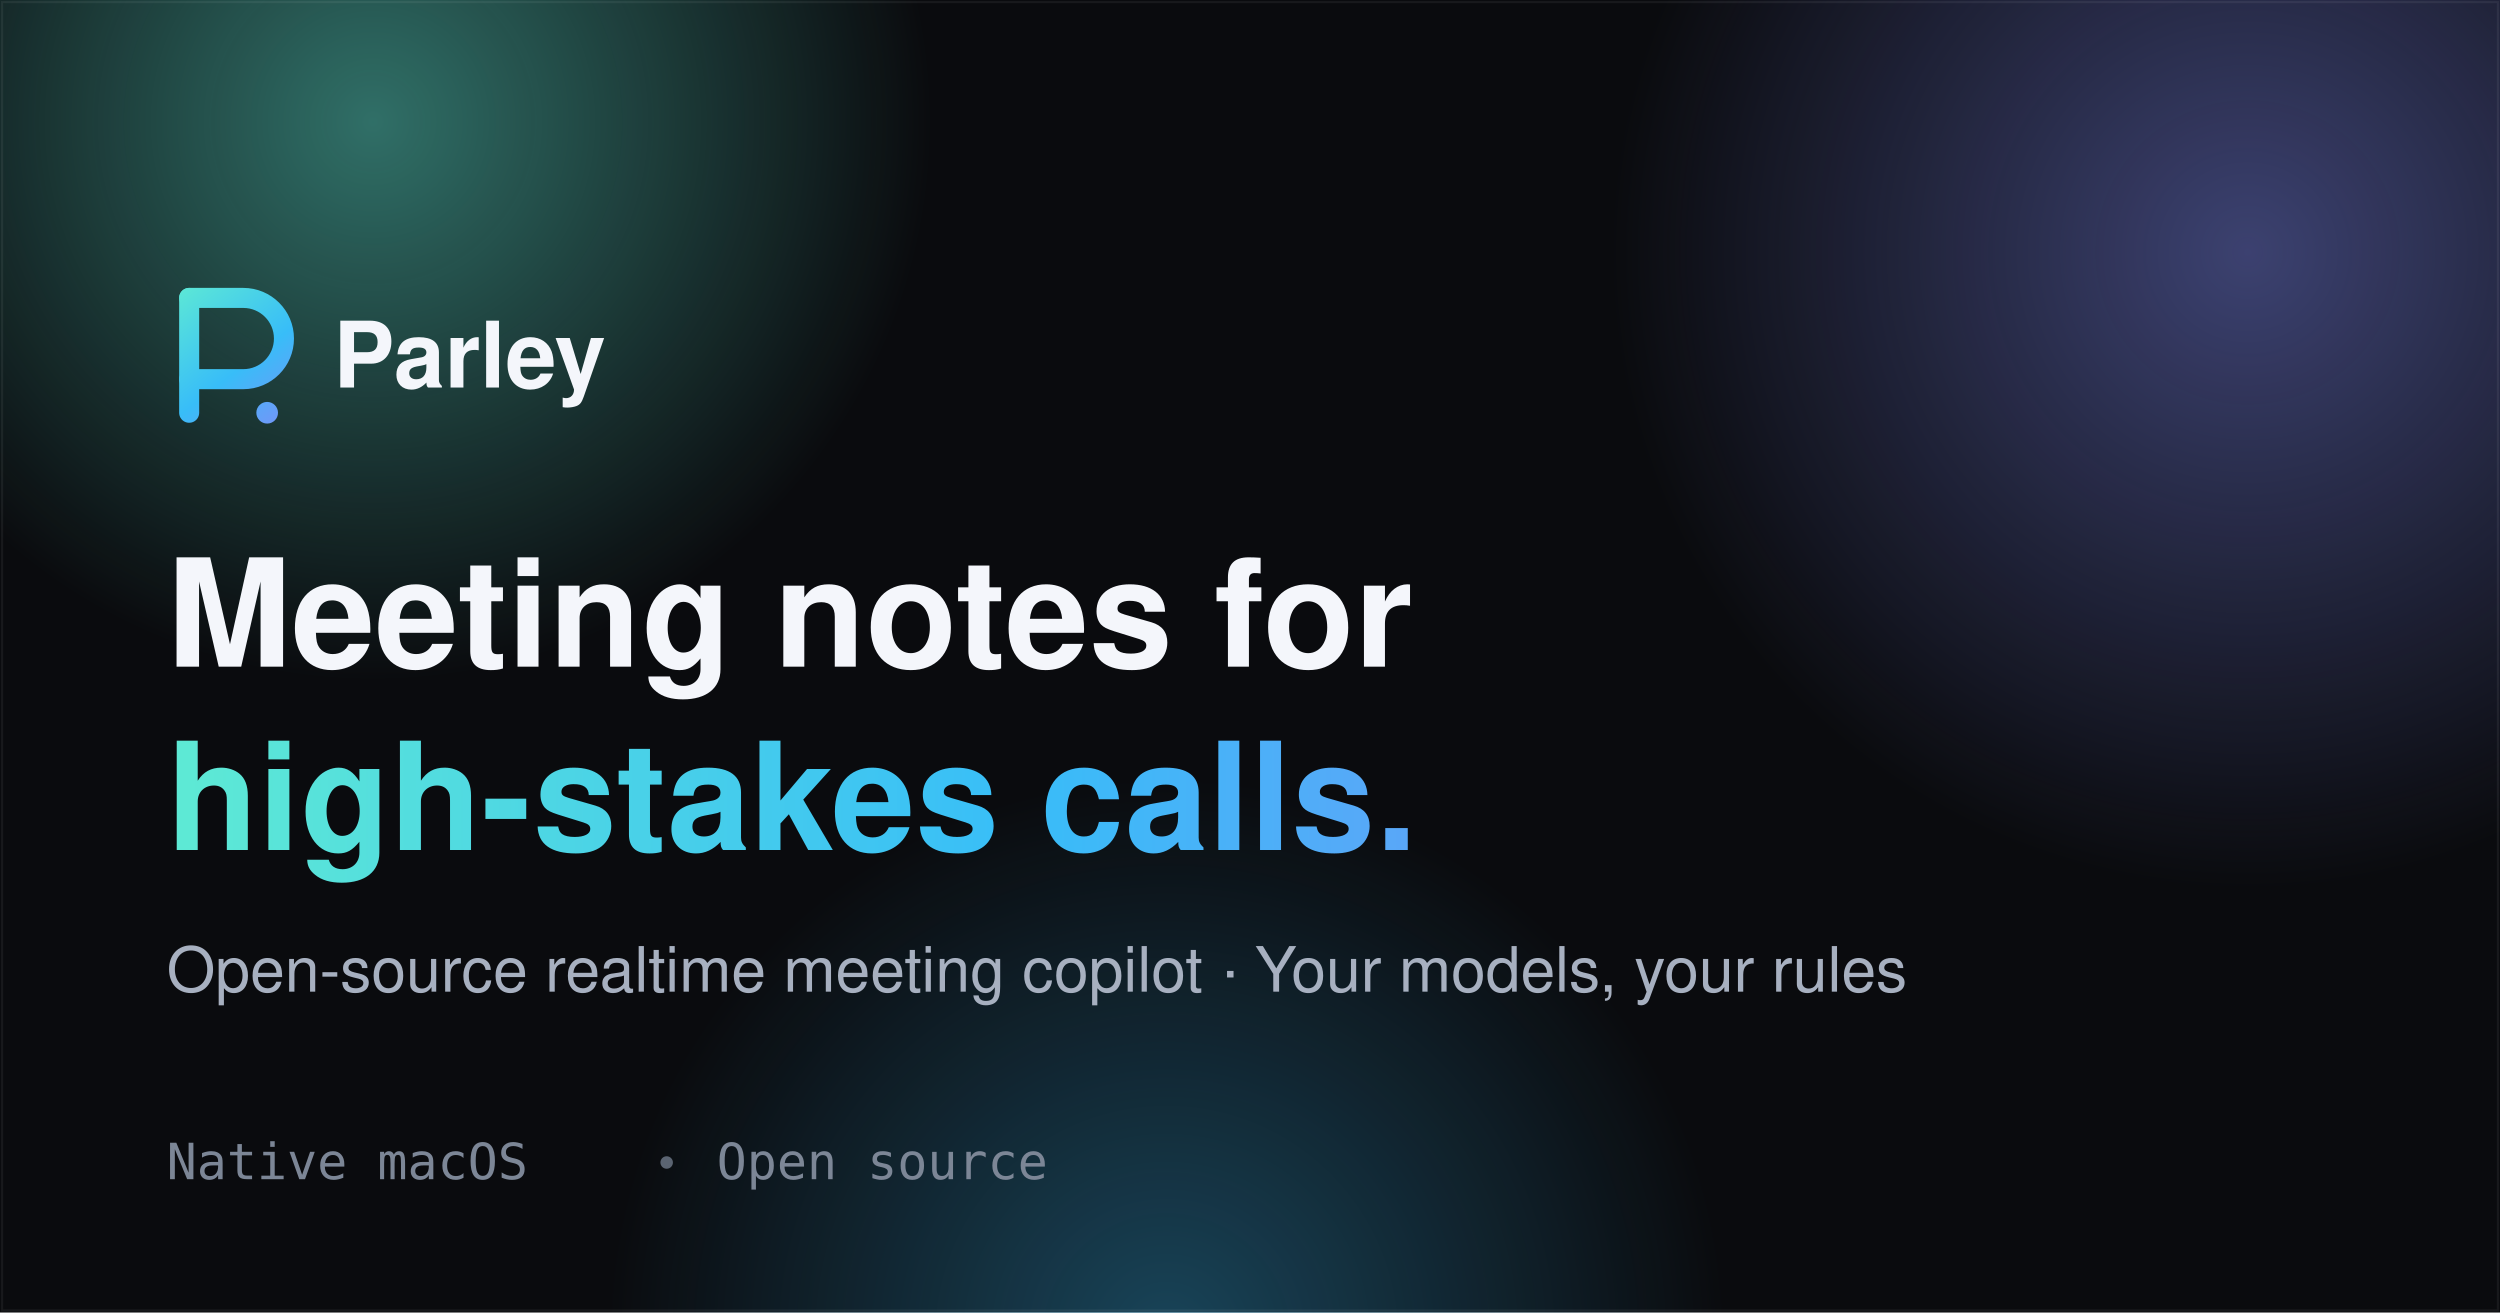
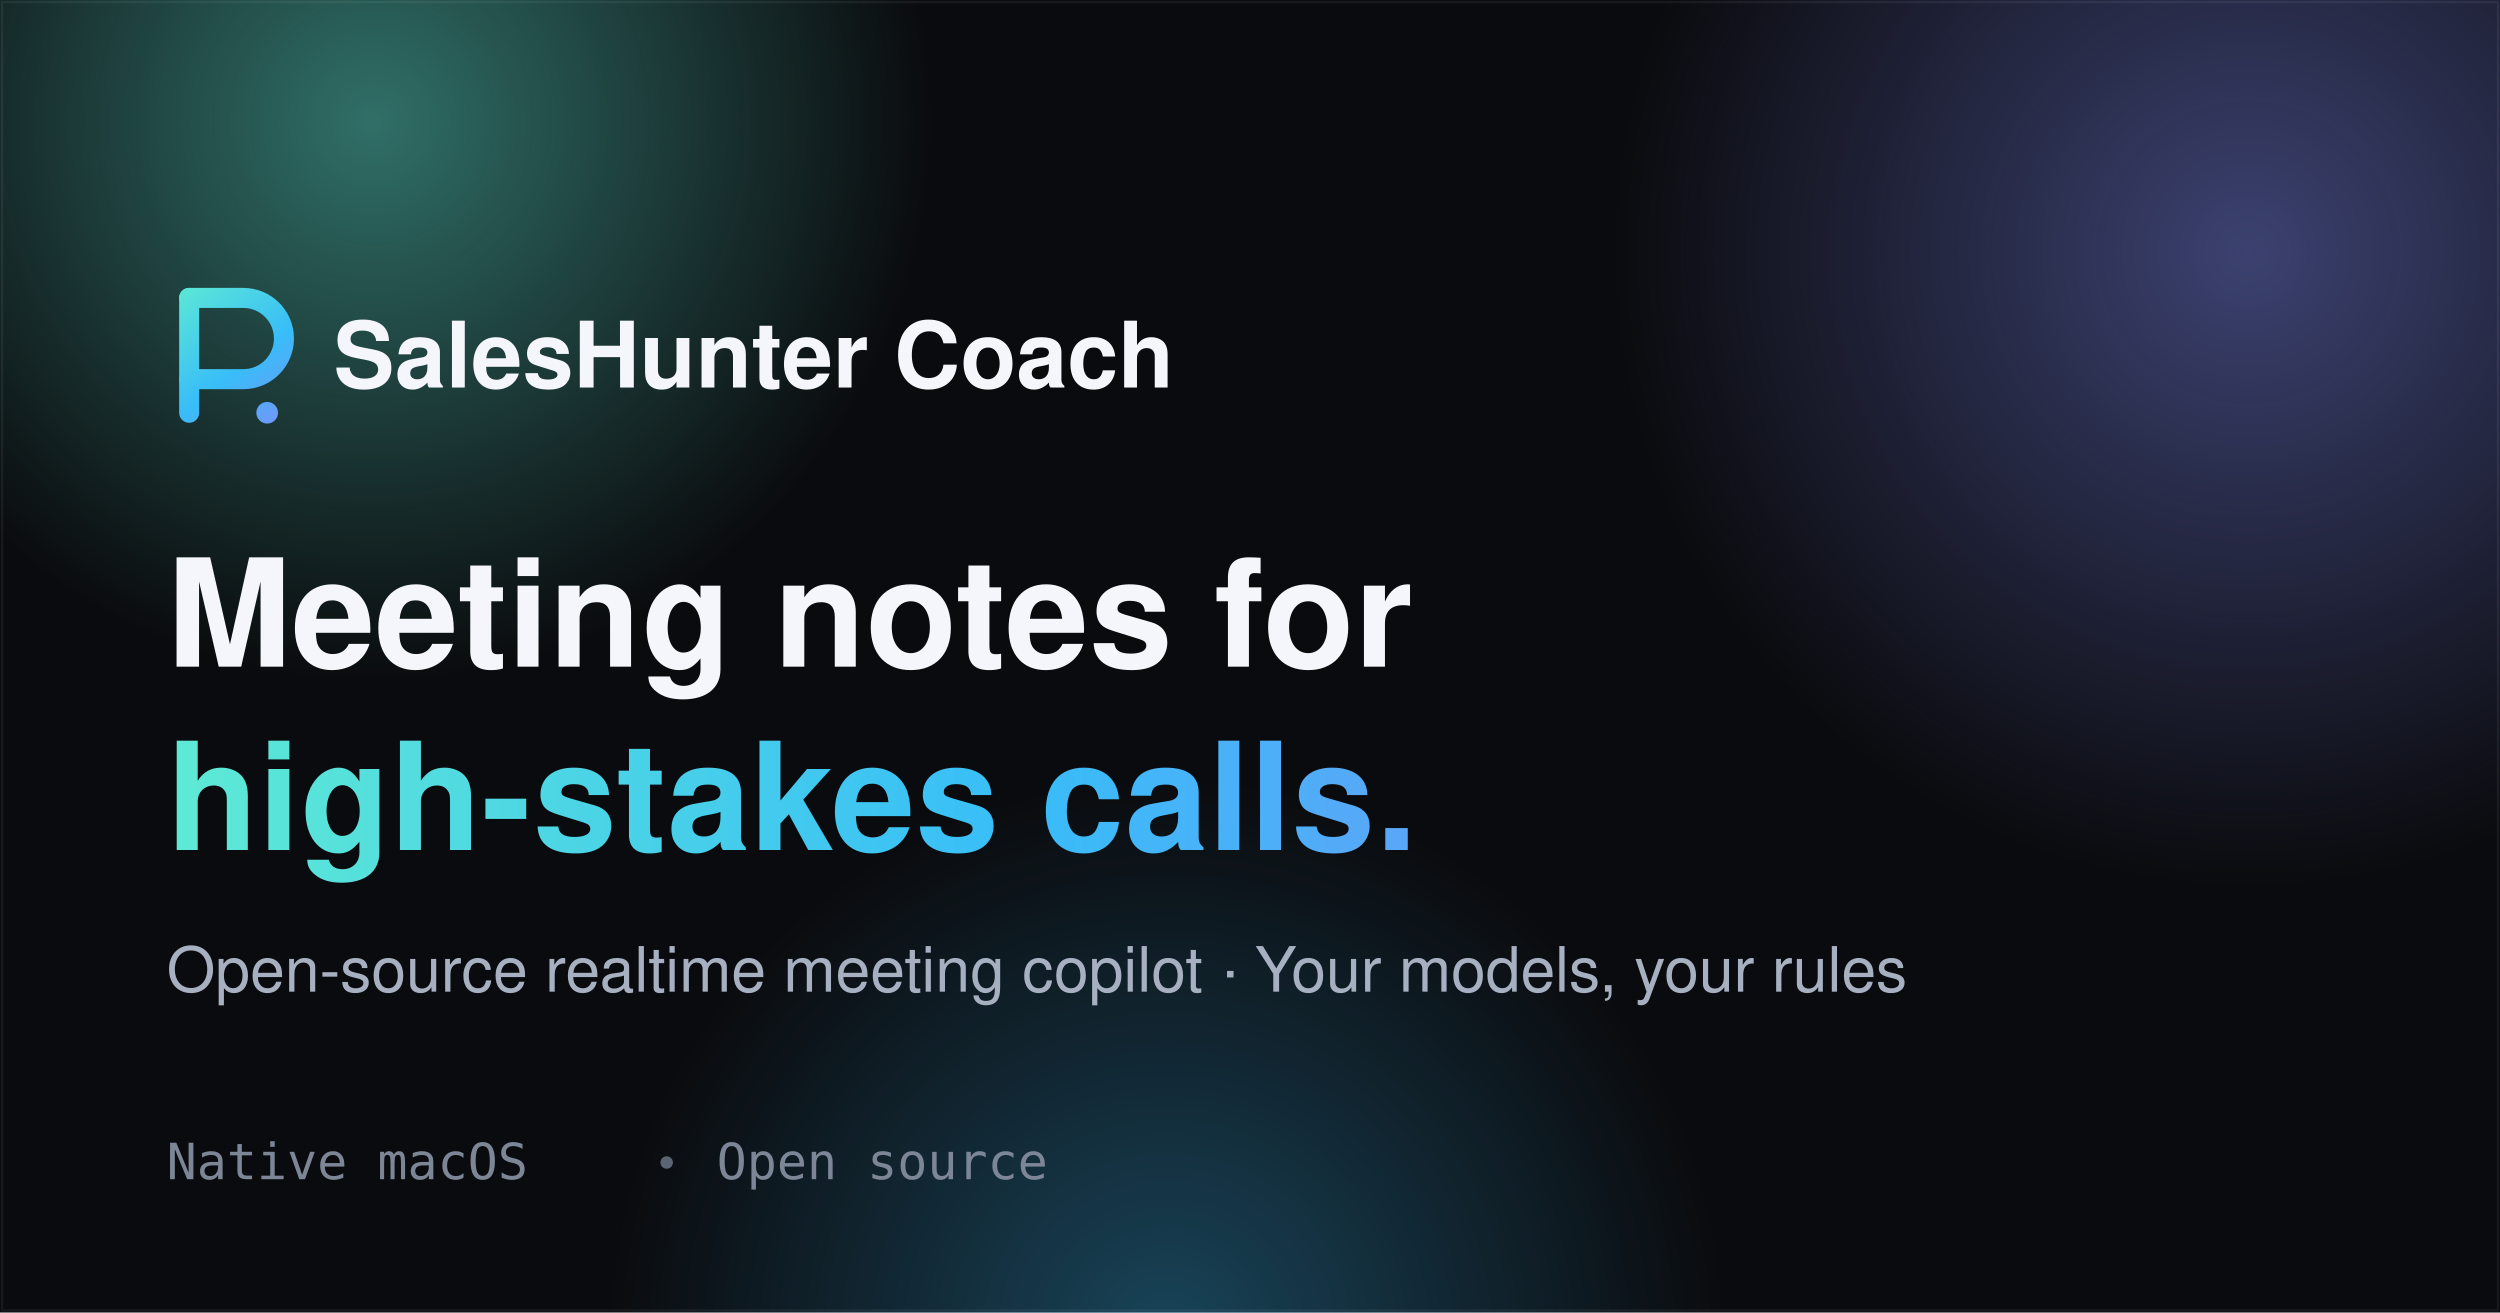
<svg xmlns="http://www.w3.org/2000/svg" width="1200" height="630" viewBox="0 0 1200 630" fill="none">
  <defs>
    <linearGradient id="mark" x1="320" y1="240" x2="760" y2="800" gradientUnits="userSpaceOnUse">
      <stop offset="0" stop-color="#5eead4" />
      <stop offset="0.55" stop-color="#38bdf8" />
      <stop offset="1" stop-color="#818cf8" />
    </linearGradient>
    <linearGradient id="grad" x1="80" y1="0" x2="900" y2="0" gradientUnits="userSpaceOnUse">
      <stop offset="0" stop-color="#5eead4" />
      <stop offset="0.5" stop-color="#38bdf8" />
      <stop offset="1" stop-color="#818cf8" />
    </linearGradient>
    <radialGradient id="aura1" cx="0.5" cy="0.5" r="0.5">
      <stop offset="0" stop-color="#5eead4" stop-opacity="0.45" />
      <stop offset="0.7" stop-color="#5eead4" stop-opacity="0" />
    </radialGradient>
    <radialGradient id="aura2" cx="0.5" cy="0.5" r="0.5">
      <stop offset="0" stop-color="#818cf8" stop-opacity="0.42" />
      <stop offset="0.7" stop-color="#818cf8" stop-opacity="0" />
    </radialGradient>
    <radialGradient id="aura3" cx="0.5" cy="0.5" r="0.5">
      <stop offset="0" stop-color="#38bdf8" stop-opacity="0.32" />
      <stop offset="0.7" stop-color="#38bdf8" stop-opacity="0" />
    </radialGradient>
  </defs>
  <rect width="1200" height="630" fill="#0a0b0e" />
  <ellipse cx="180" cy="60" rx="380" ry="380" fill="url(#aura1)" />
  <ellipse cx="1080" cy="120" rx="440" ry="440" fill="url(#aura2)" />
  <ellipse cx="560" cy="640" rx="380" ry="380" fill="url(#aura3)" />
  <rect x="1" y="1" width="1198" height="628" rx="0" fill="none" stroke="#ffffff" stroke-opacity="0.06" />
  <g transform="translate(44, 104) scale(0.13)">
    <g stroke="url(#mark)" stroke-width="74" stroke-linecap="round" fill="none">
      <path d="M360 300 V724" />
      <path d="M360 300 H560 A150 150 0 0 1 560 600 H360" />
    </g>
    <circle cx="648" cy="724" r="40" fill="url(#mark)" />
  </g>
-   <text x="160" y="186" font-family="Geist, Helvetica, Arial, sans-serif" font-size="44" font-weight="600" fill="#f4f6fb">Parley</text>
+   <text x="160" y="186" font-family="Geist, Helvetica, Arial, sans-serif" font-size="44" font-weight="600" fill="#f4f6fb">SalesHunter Coach</text>
  <text x="80" y="320" font-family="Geist, Helvetica, Arial, sans-serif" font-size="72" font-weight="600" fill="#f4f6fb">Meeting notes for</text>
  <text x="80" y="408" font-family="Geist, Helvetica, Arial, sans-serif" font-size="72" font-weight="600" fill="url(#grad)">high-stakes calls.</text>
  <text x="80" y="476" font-family="Geist, Helvetica, Arial, sans-serif" font-size="30" font-weight="400" fill="#a7b0c0">Open-source realtime meeting copilot · Your models, your rules</text>
  <text x="80" y="566" font-family="Geist Mono, ui-monospace, monospace" font-size="24" font-weight="500" fill="#7c8696">Native macOS</text>
  <circle cx="320" cy="558" r="3" fill="#5b6472" />
  <text x="344" y="566" font-family="Geist Mono, ui-monospace, monospace" font-size="24" font-weight="500" fill="#7c8696">Open source</text>
</svg>
